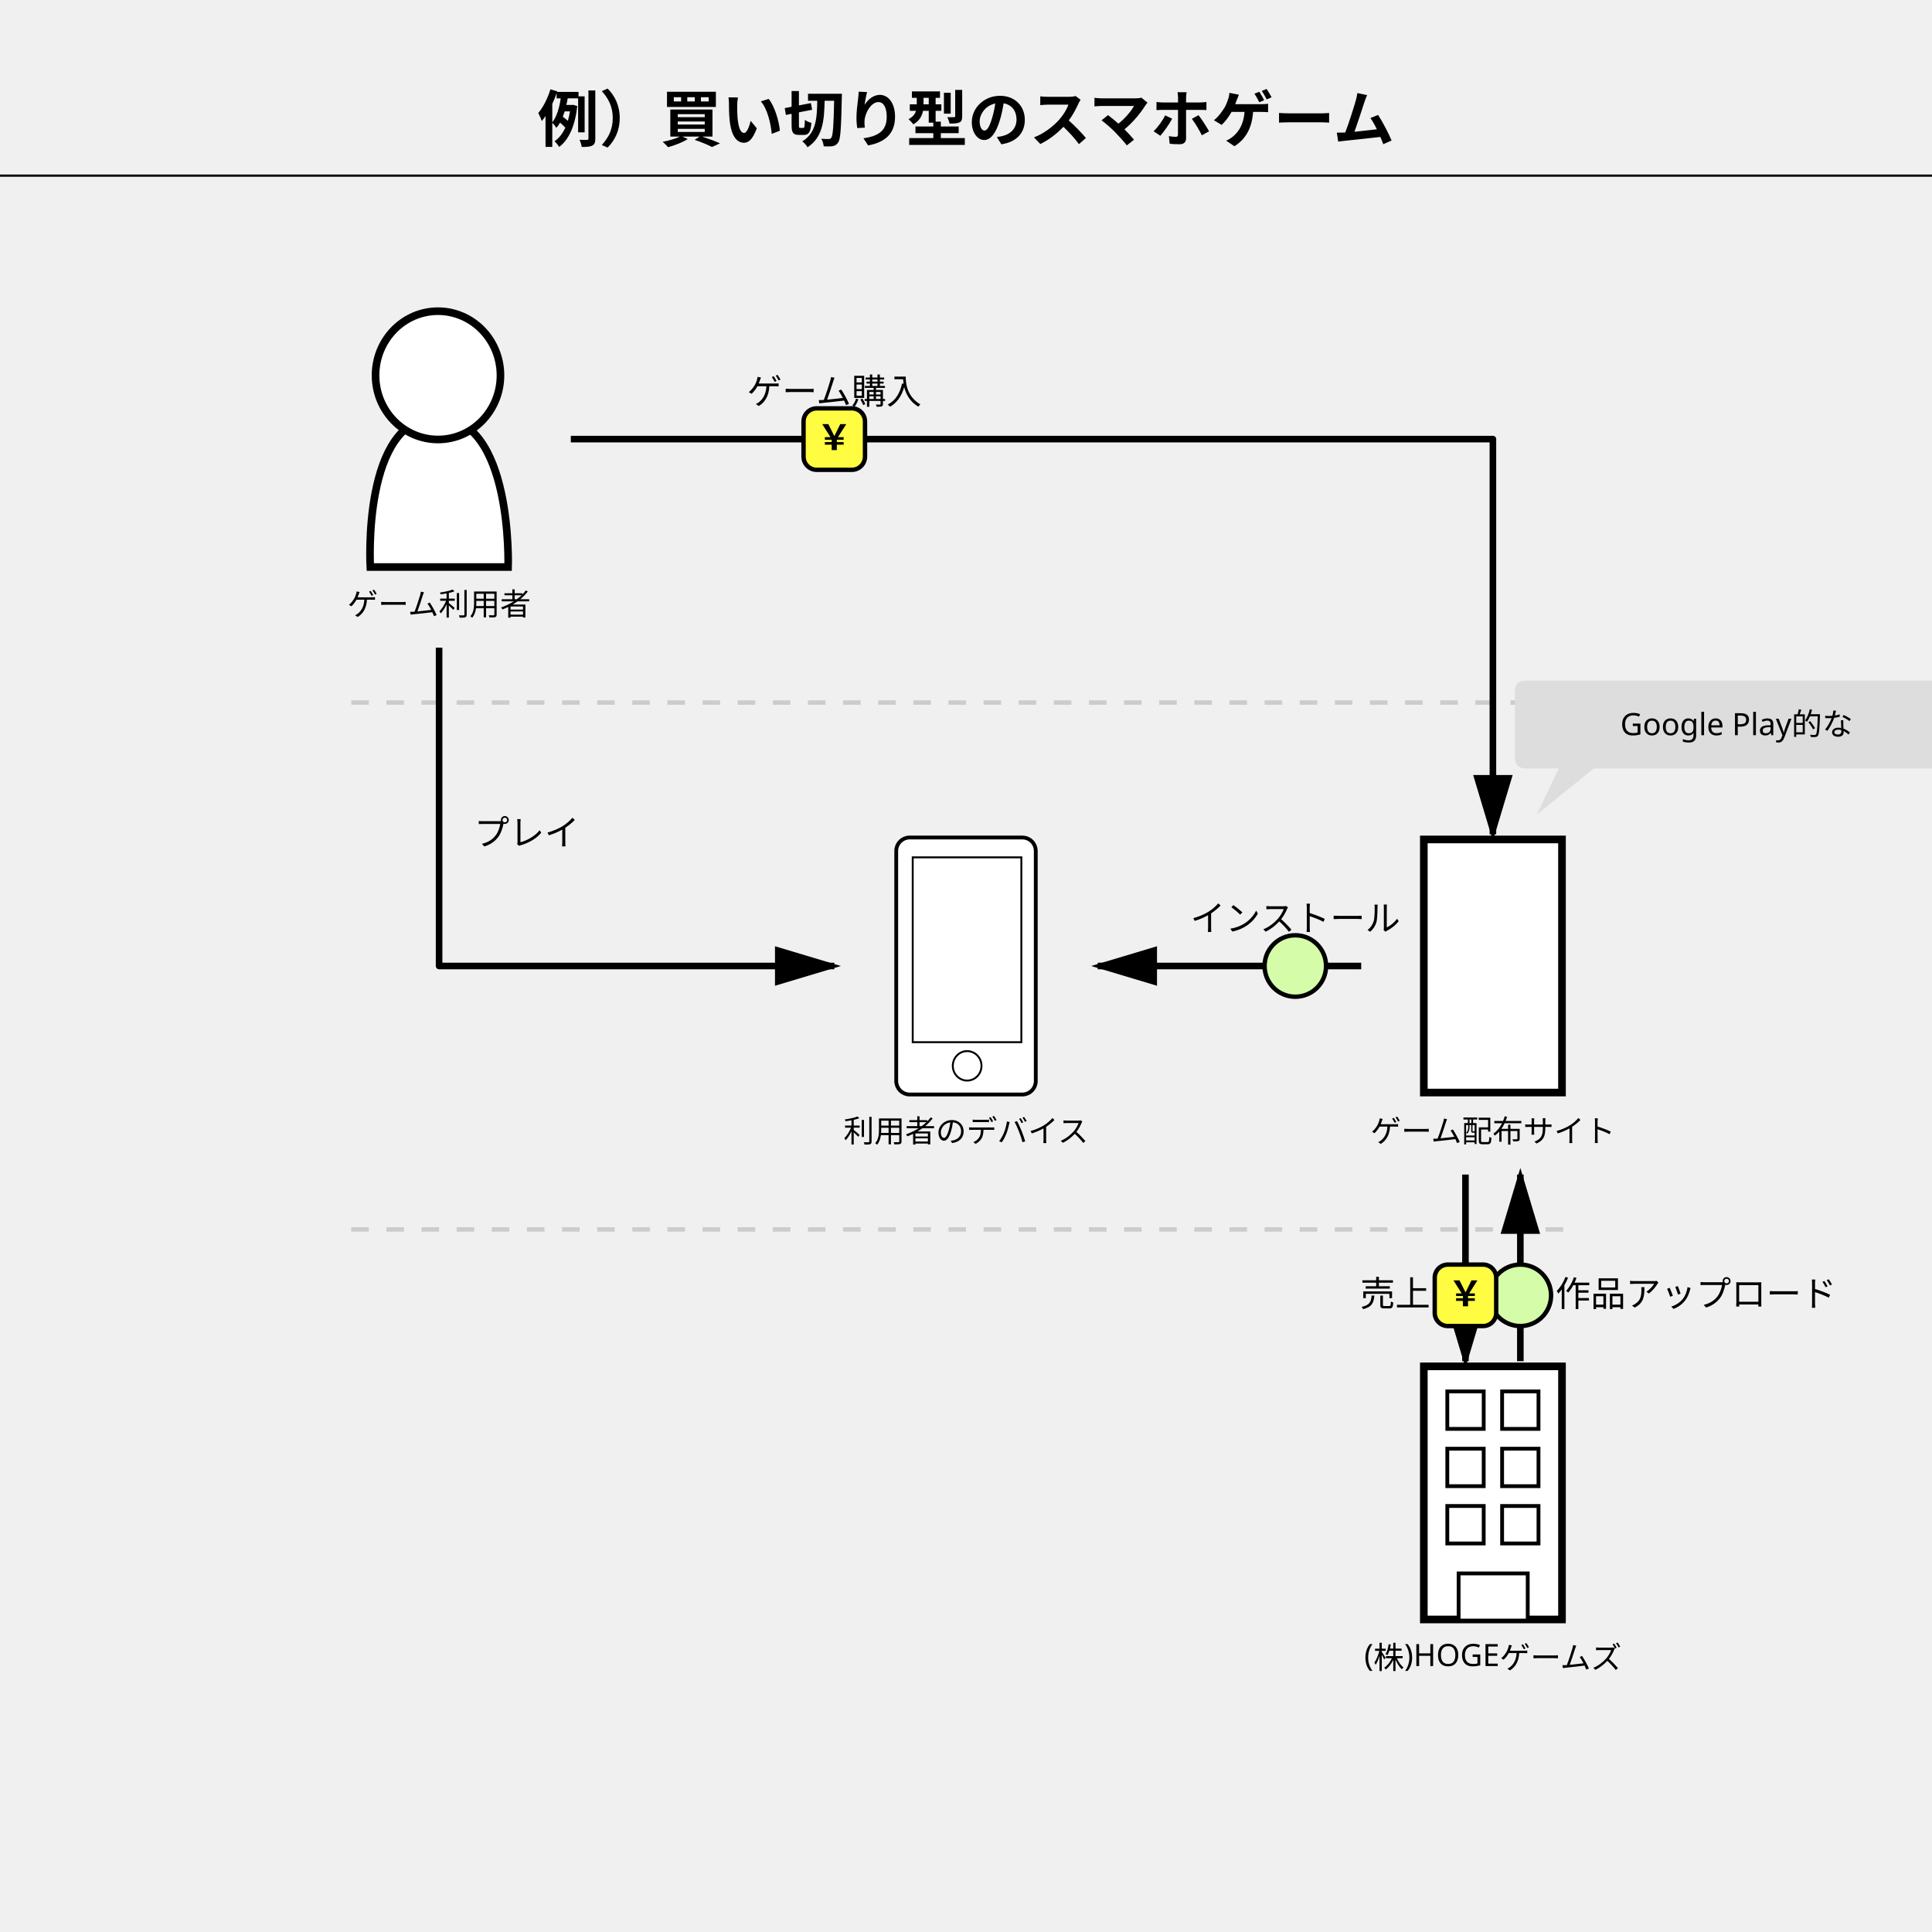
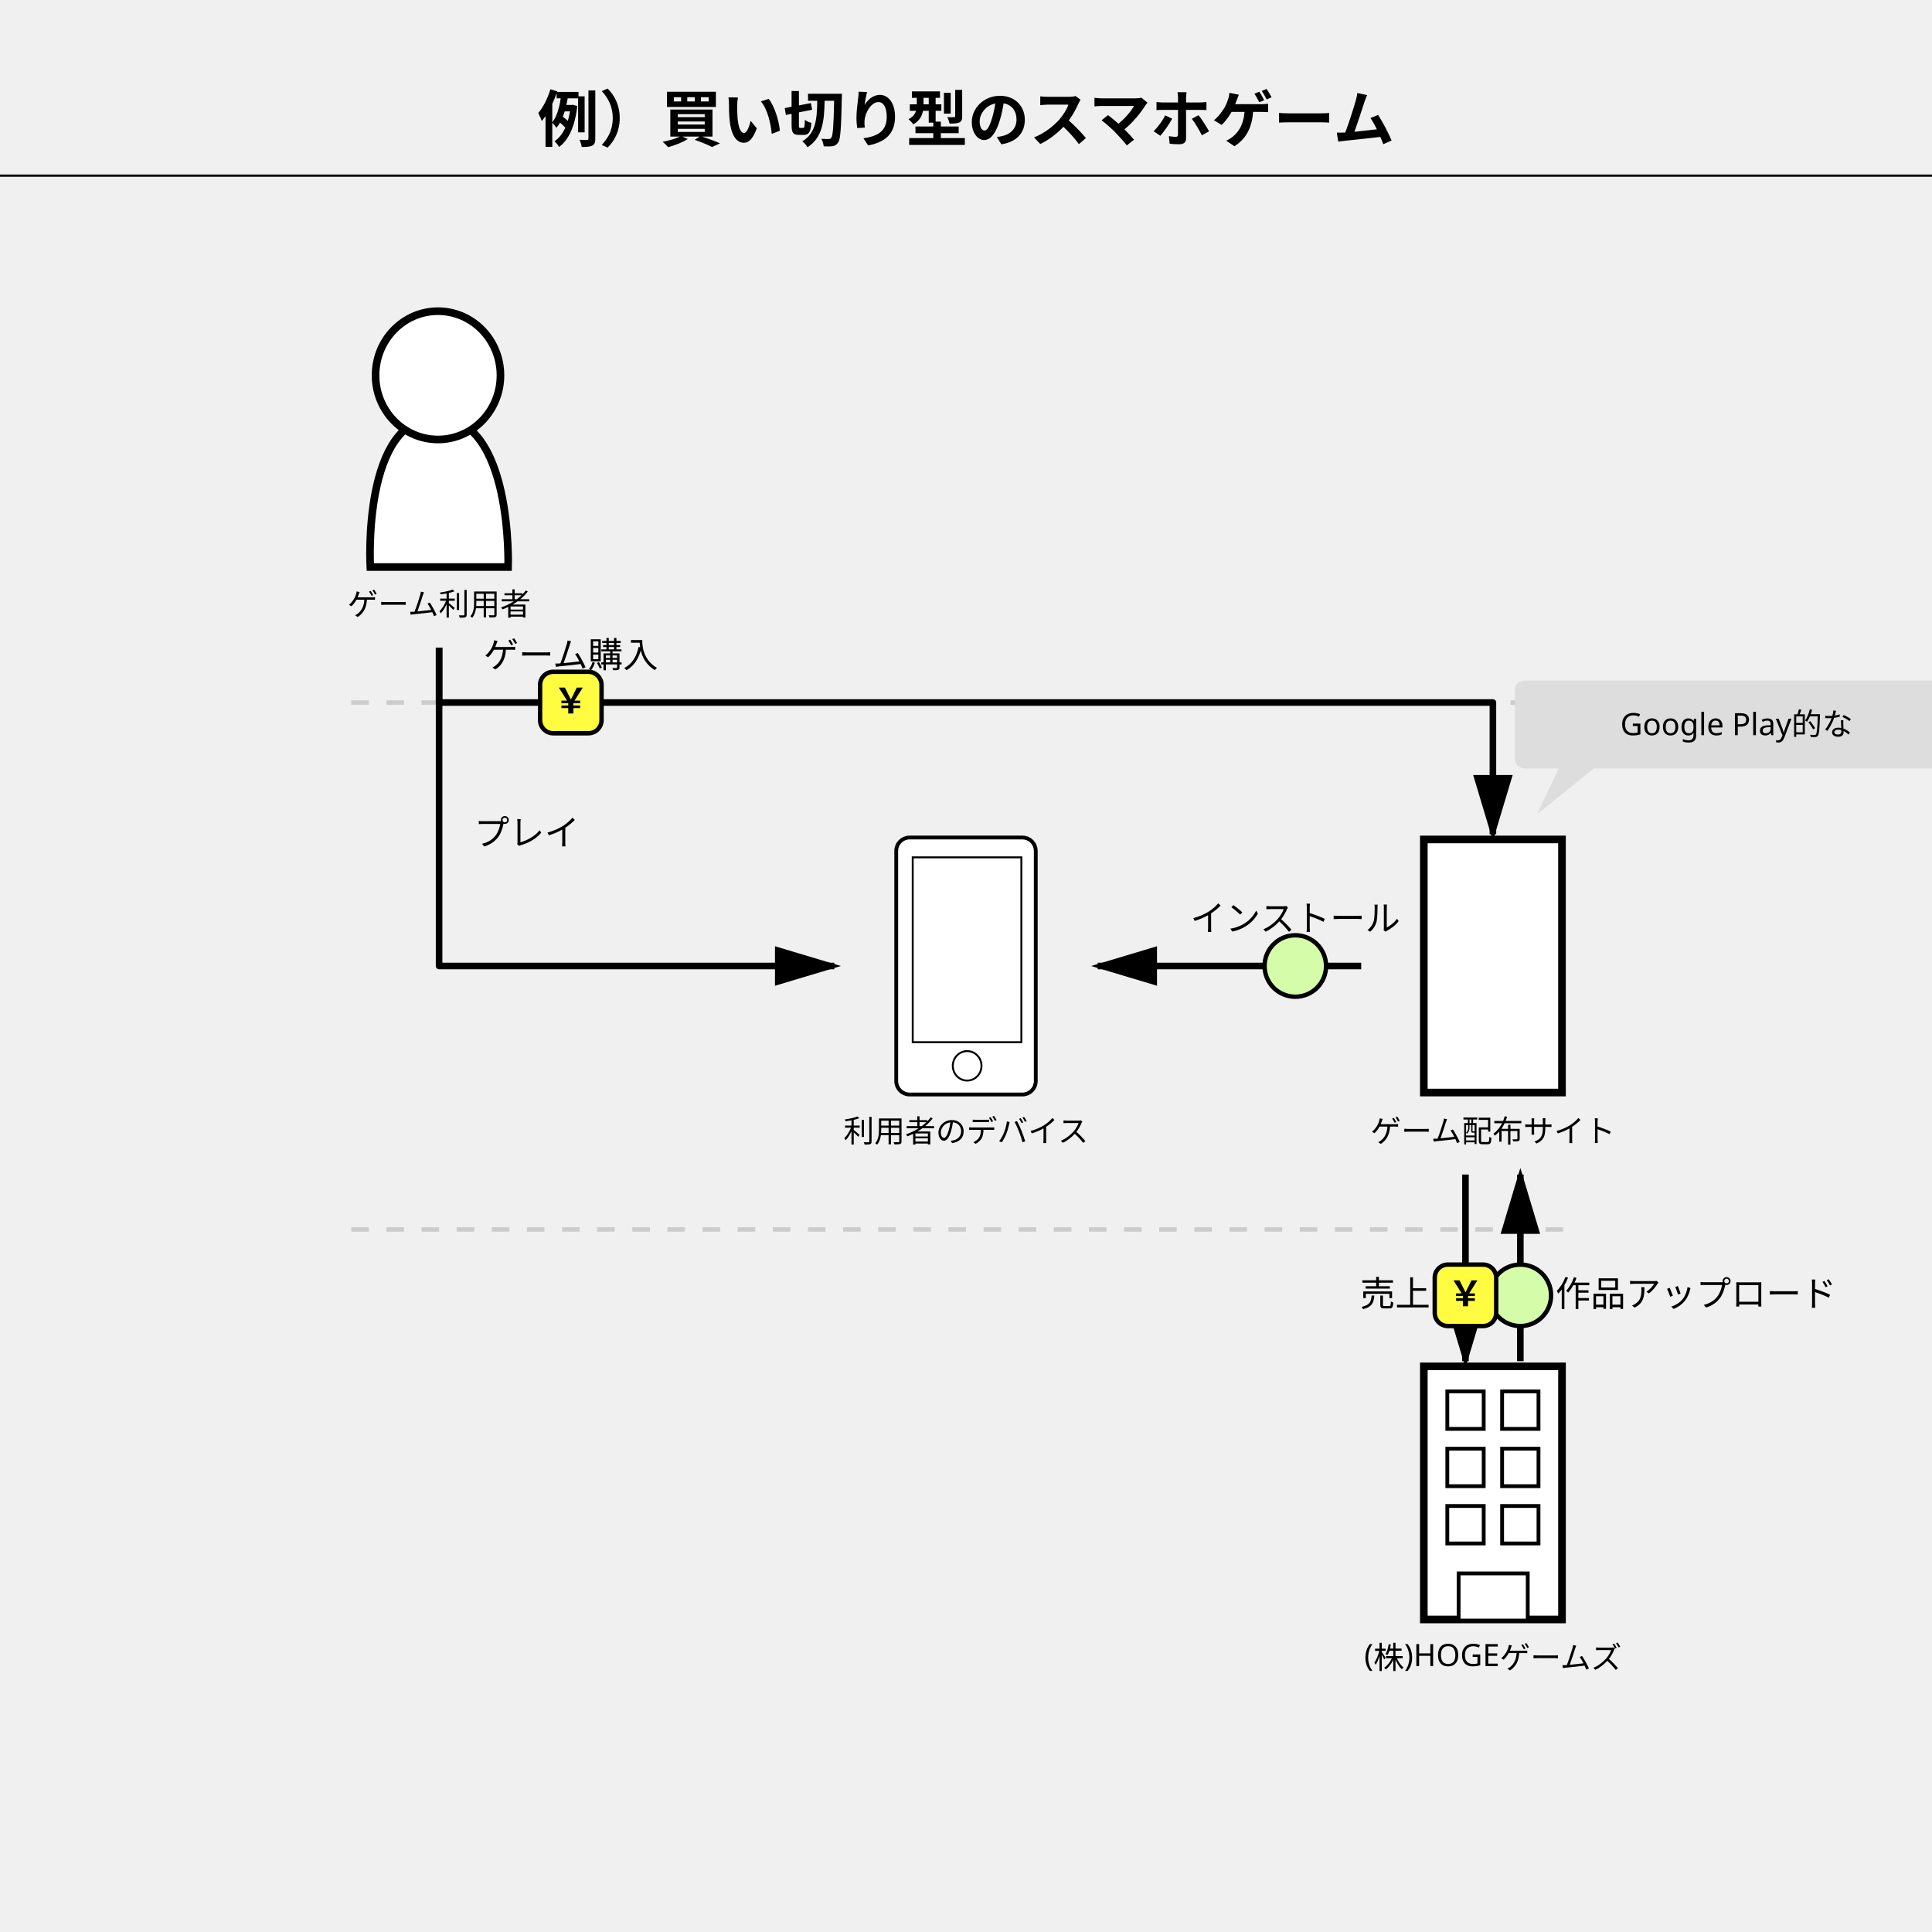
<svg xmlns="http://www.w3.org/2000/svg" version="1.1" viewBox="0.0 0.0 880.0 880.0" width="880" height="880">
  <text x="440.0" y="40" font-size="28" font-family="sans-serif" font-weight="bold" fill="#000000" text-anchor="middle" dominant-baseline="hanging">例）買い切り型のスマホゲーム</text>
  <line x1="0" y1="80" x2="880.0" y2="80" stroke="#000000" stroke-width="1" />
  <defs>
    <marker id="marker_object" markerWidth="10" markerHeight="10" refX="9" refY="3" orient="auto" markerUnits="strokeWidth">
      <path d="M 0,0 L 10,3 L 0,6 Z" fill="#000000" />
    </marker>
    <marker id="marker_money" markerWidth="10" markerHeight="10" refX="9" refY="3" orient="auto" markerUnits="strokeWidth">
      <path d="M 0,0 L 10,3 L 0,6 Z" fill="#000000" />
    </marker>
    <marker id="marker_information" markerWidth="10" markerHeight="10" refX="9" refY="3" orient="auto" markerUnits="strokeWidth">
      <path d="M 0,0 L 10,3 L 0,6 Z" fill="#000000" />
    </marker>
    <marker id="marker_other" markerWidth="10" markerHeight="10" refX="9" refY="3" orient="auto" markerUnits="strokeWidth">
      <path d="M 0,0 L 10,3 L 0,6 Z" fill="#000000" />
    </marker>
  </defs>
  <g id="background_grid" stroke="#cccccc" stroke-width="2" stroke-dasharray="8,8">
    <line x1="160.0" y1="320.0" x2="720.0" y2="320.0" />
    <line x1="160.0" y1="560.0" x2="720.0" y2="560.0" />
  </g>
  <g id="entities">
    <g id="entity_0">
      <g transform="translate(140.0, 140.0)">
        <g transform="translate(26.79084, 0.0)">
          <g transform="scale(3.282149, 3.282149)">
            <g transform="translate(-94.88189,-130.2193)">
              <g id="g1824">
                <path style="fill:none;stroke:none;stroke-width:0.998;stroke-linecap:round;stroke-linejoin:round" d="M 94.916,148.5 V 130.478 H 105 115.084 V 148.5 166.522 H 105 94.916 Z" id="path1111" />
                <g id="g1700" transform="translate(73.28155,-29.02709)">
                  <path fill="#ffffff" d="m 22.17,195.279 h 19.128 c 0,0 0.679,-20.77 -9.815,-20.77 -10.494,0 -9.313,20.77 -9.313,20.77 z" fill-rule="evenodd" id="path87" style="fill:none;stroke-width:0.265" />
                  <path stroke="#000000" stroke-width="1.058" stroke-miterlimit="400" stroke-linecap="butt" d="m 22.17,195.279 h 19.128 c 0,0 0.679,-20.77 -9.815,-20.77 -10.494,0 -9.313,20.77 -9.313,20.77 z" fill-rule="evenodd" id="path89" style="fill:#ffffff" />
                  <path fill="#ffffff" d="m 22.9,168.679 c 0,-4.917 3.881,-8.903 8.668,-8.903 2.299,0 4.504,0.938 6.129,2.608 1.626,1.67 2.539,3.934 2.539,6.295 0,4.917 -3.881,8.903 -8.668,8.903 -4.787,0 -8.668,-3.986 -8.668,-8.903 z" fill-rule="evenodd" id="path91" style="fill:none;stroke-width:0.265" />
                  <path stroke="#000000" stroke-width="1.058" stroke-miterlimit="400" stroke-linecap="butt" d="m 22.9,168.679 c 0,-4.917 3.881,-8.903 8.668,-8.903 2.299,0 4.504,0.938 6.129,2.608 1.626,1.67 2.539,3.934 2.539,6.295 0,4.917 -3.881,8.903 -8.668,8.903 -4.787,0 -8.668,-3.986 -8.668,-8.903 z" fill-rule="evenodd" id="path93" style="fill:#ffffff" />
                </g>
              </g>
            </g>
          </g>
        </g>
      </g>
      <text x="200.0" y="268.0" font-size="14" font-family="sans-serif" text-anchor="middle" dominant-baseline="text-before-edge" fill="#000000" word-spacing="0" letter-spacing="0" style="white-space: pre-wrap; word-wrap: break-word;">ゲーム利用者</text>
    </g>
    <g id="entity_1">
      <g transform="translate(380.0, 380.0)">
        <g transform="translate(26.79084, 0.0)">
          <g transform="scale(3.282149, 3.282149)">
            <g transform="translate(-94.88189,-130.2193)">
              <path style="fill:none;stroke:none;stroke-width:0.998;stroke-linecap:round;stroke-linejoin:round" d="M 94.916,148.5 V 130.478 H 105 115.084 V 148.5 166.522 H 105 94.916 Z" id="path1111" />
              <g id="g27996" transform="translate(30.76236,-5.908436)">
                <path stroke="#000000" stroke-width="1.058" stroke-miterlimit="400" stroke-linecap="butt" d="m 64.821,138.434 c 0,-0.881 0.714,-1.595 1.595,-1.595 h 15.645 c 0.423,0 0.829,0.168 1.128,0.467 0.299,0.299 0.467,0.705 0.467,1.128 v 31.948 c 0,0.881 -0.714,1.595 -1.595,1.595 H 66.415 c -0.881,0 -1.595,-0.714 -1.595,-1.595 z" fill-rule="evenodd" id="path97" />
                <path fill="#ffffff" d="m 64.821,138.434 c 0,-0.881 0.714,-1.595 1.595,-1.595 h 15.645 c 0.423,0 0.829,0.168 1.128,0.467 0.299,0.299 0.467,0.705 0.467,1.128 v 31.948 c 0,0.881 -0.714,1.595 -1.595,1.595 H 66.415 c -0.881,0 -1.595,-0.714 -1.595,-1.595 z" fill-rule="evenodd" id="path95" style="stroke-width:0.265" />
                <path stroke="#000000" stroke-width="0.529" stroke-miterlimit="400" stroke-linecap="butt" d="m 66.976,139.462 h 14.812 v 25.387 H 66.976 Z" fill-rule="evenodd" id="path101" />
                <path fill="#ffffff" d="m 66.976,139.462 h 14.812 v 25.387 H 66.976 Z" fill-rule="evenodd" id="path99" style="stroke-width:0.265" />
                <path stroke="#000000" stroke-width="0.529" stroke-miterlimit="400" stroke-linecap="butt" d="m 72.539,168.264 c 0,-1.056 0.832,-1.912 1.859,-1.912 0.493,0 0.966,0.201 1.314,0.56 0.349,0.359 0.544,0.845 0.544,1.352 0,1.056 -0.832,1.912 -1.859,1.912 -1.027,0 -1.859,-0.856 -1.859,-1.912 z" fill-rule="evenodd" id="path105" />
                <path fill="#ffffff" d="m 72.539,168.264 c 0,-1.056 0.832,-1.912 1.859,-1.912 0.493,0 0.966,0.201 1.314,0.56 0.349,0.359 0.544,0.845 0.544,1.352 0,1.056 -0.832,1.912 -1.859,1.912 -1.027,0 -1.859,-0.856 -1.859,-1.912 z" fill-rule="evenodd" id="path103" style="stroke-width:0.265" />
              </g>
            </g>
          </g>
        </g>
      </g>
      <text x="440.0" y="508.0" font-size="14" font-family="sans-serif" text-anchor="middle" dominant-baseline="text-before-edge" fill="#000000" word-spacing="0" letter-spacing="0" style="white-space: pre-wrap; word-wrap: break-word;">利用者のデバイス</text>
    </g>
    <g id="entity_2">
      <g transform="translate(620.0, 380.0)">
        <g transform="translate(26.79084, 0.0)">
          <g transform="scale(3.282149, 3.282149)">
            <g transform="translate(-94.88189,-130.2193)">
              <g id="g28630" transform="translate(23.62609,12.61326)">
                <g id="g21284" transform="matrix(0.2645833,0,0,0.2645833,-235.9493,79.86293)" style="fill:#ffffff">
                  <path fill="#000000" fill-opacity="0" d="m 1163.096,145.366 h 72.472 v 132.756 h -72.472 z" fill-rule="evenodd" id="path37" style="fill:#ffffff" />
                  <path stroke="#000000" stroke-width="4" stroke-miterlimit="400" stroke-linecap="butt" d="m 1163.096,145.366 h 72.472 v 132.756 h -72.472 z" fill-rule="evenodd" id="path39" style="fill:#ffffff" />
                </g>
              </g>
            </g>
          </g>
        </g>
      </g>
      <text x="680.0" y="508.0" font-size="14" font-family="sans-serif" text-anchor="middle" dominant-baseline="text-before-edge" fill="#000000" word-spacing="0" letter-spacing="0" style="white-space: pre-wrap; word-wrap: break-word;">ゲーム配布サイト</text>
    </g>
    <g id="entity_3">
      <g transform="translate(620.0, 620.0)">
        <g transform="translate(26.79084, 0.0)">
          <g transform="scale(3.282149, 3.282149)">
            <g transform="translate(-94.88189,-130.2193)">
              <path style="fill:none;stroke:none;stroke-width:0.998;stroke-linecap:round;stroke-linejoin:round" d="M 94.916,148.5 V 130.478 H 105 115.084 V 148.5 166.522 H 105 94.916 Z" id="path1111" />
              <g id="g2207" transform="translate(88.33292,-53.07004)">
                <path fill="#ffffff" d="M 7.08,184.008 H 26.255 v 35.125 H 7.08 Z" fill-rule="evenodd" id="path413" style="fill:#ffffff;stroke:#000000;stroke-width:0.265" />
                <path stroke="#000000" stroke-width="1.058" stroke-miterlimit="400" stroke-linecap="butt" d="M 7.08,184.008 H 26.255 v 35.125 H 7.08 Z" fill-rule="evenodd" id="path415" style="fill:#ffffff;stroke:#000000" />
                <path fill="#ffffff" d="m 10.339,187.485 h 5.05 v 5.2 h -5.05 z" fill-rule="evenodd" id="path417" style="fill:#ffffff;stroke:#000000;stroke-width:0.265" />
                <path stroke="#000000" stroke-width="0.529" stroke-miterlimit="400" stroke-linecap="butt" d="m 10.339,187.485 h 5.05 v 5.2 h -5.05 z" fill-rule="evenodd" id="path419" style="fill:#ffffff;stroke:#000000" />
                <path fill="#ffffff" d="m 17.944,187.485 h 5.05 v 5.2 h -5.05 z" fill-rule="evenodd" id="path421" style="fill:#ffffff;stroke:#000000;stroke-width:0.265" />
                <path stroke="#000000" stroke-width="0.529" stroke-miterlimit="400" stroke-linecap="butt" d="m 17.944,187.485 h 5.05 v 5.2 h -5.05 z" fill-rule="evenodd" id="path423" style="fill:#ffffff;stroke:#000000" />
                <path fill="#ffffff" d="m 10.339,195.435 h 5.05 v 5.2 h -5.05 z" fill-rule="evenodd" id="path425" style="fill:#ffffff;stroke:#000000;stroke-width:0.265" />
                <path stroke="#000000" stroke-width="0.529" stroke-miterlimit="400" stroke-linecap="butt" d="m 10.339,195.435 h 5.05 v 5.2 h -5.05 z" fill-rule="evenodd" id="path427" style="fill:#ffffff;stroke:#000000" />
                <path fill="#ffffff" d="m 17.944,195.435 h 5.05 v 5.2 h -5.05 z" fill-rule="evenodd" id="path429" style="fill:#ffffff;stroke:#000000;stroke-width:0.265" />
                <path stroke="#000000" stroke-width="0.529" stroke-miterlimit="400" stroke-linecap="butt" d="m 17.944,195.435 h 5.05 v 5.2 h -5.05 z" fill-rule="evenodd" id="path431" style="fill:#ffffff;stroke:#000000" />
                <path fill="#ffffff" d="m 10.339,203.386 h 5.05 v 5.2 h -5.05 z" fill-rule="evenodd" id="path433" style="fill:#ffffff;stroke:#000000;stroke-width:0.265" />
                <path stroke="#000000" stroke-width="0.529" stroke-miterlimit="400" stroke-linecap="butt" d="m 10.339,203.386 h 5.05 v 5.2 h -5.05 z" fill-rule="evenodd" id="path435" style="fill:#ffffff;stroke:#000000" />
                <path fill="#ffffff" d="m 17.944,203.386 h 5.05 v 5.2 h -5.05 z" fill-rule="evenodd" id="path437" style="fill:#ffffff;stroke:#000000;stroke-width:0.265" />
                <path stroke="#000000" stroke-width="0.529" stroke-miterlimit="400" stroke-linecap="butt" d="m 17.944,203.386 h 5.05 v 5.2 h -5.05 z" fill-rule="evenodd" id="path439" style="fill:#ffffff;stroke:#000000" />
                <path fill="#000000" fill-opacity="0" d="M 11.908,212.744 H 21.5 v 6.542 h -9.592 z" fill-rule="evenodd" id="path441" style="fill:#ffffff;stroke:#000000;stroke-width:0.265" />
                <path stroke="#000000" stroke-width="0.529" stroke-miterlimit="400" stroke-linecap="butt" d="M 11.908,212.744 H 21.5 v 6.542 h -9.592 z" fill-rule="evenodd" id="path443" style="fill:#ffffff;stroke:#000000" />
              </g>
            </g>
          </g>
        </g>
      </g>
      <text x="680.0" y="748.0" font-size="14" font-family="sans-serif" text-anchor="middle" dominant-baseline="text-before-edge" fill="#000000" word-spacing="0" letter-spacing="0" style="white-space: pre-wrap; word-wrap: break-word;">(株)HOGEゲームズ</text>
    </g>
  </g>
  <g id="arrows">
    <g id="arrow_4">
-       <path d="M 260.0,200.0 L 320.0,200.0 L 440.0,200.0 L 560.0,200.0 L 680.0,200.0 L 680.0,320.0 L 680.0,380.0" stroke="#000000" stroke-width="3" fill="none" stroke-linejoin="round" marker-end="url(#marker_money)" />
-       <text x="380.0" y="184.0" font-size="16" font-family="sans-serif" fill="#000000" text-anchor="middle" style="white-space: pre-wrap; word-wrap: break-word;">ゲーム購入</text>
-       <rect x="366.0" y="186.0" rx="6" ry="6" width="28" height="28" fill="#fffc41" stroke="#000000" stroke-width="2" />
-       <text x="380.0" y="205.0" font-size="16" font-family="sans-serif" font-weight="bold" fill="#000000" text-anchor="middle">￥</text>
+       <path d="M 200.0,295.0 L 200.0,320.0 L 320.0,320.0 L 440.0,320.0 L 560.0,320.0 L 680.0,320.0 L 680.0,380.0" stroke="#000000" stroke-width="3" fill="none" stroke-linejoin="round" marker-end="url(#marker_money)" />
+       <text x="260.0" y="304.0" font-size="16" font-family="sans-serif" fill="#000000" text-anchor="middle" style="white-space: pre-wrap; word-wrap: break-word;">ゲーム購入</text>
+       <rect x="246.0" y="306.0" rx="6" ry="6" width="28" height="28" fill="#fffc41" stroke="#000000" stroke-width="2" />
+       <text x="260.0" y="325.0" font-size="16" font-family="sans-serif" font-weight="bold" fill="#000000" text-anchor="middle">￥</text>
    </g>
    <g id="arrow_5">
      <path d="M 620.0,440.0 L 560.0,440.0 L 500.0,440.0" stroke="#000000" stroke-width="3" fill="none" stroke-linejoin="round" marker-end="url(#marker_object)" />
      <text x="590.0" y="424.0" font-size="16" font-family="sans-serif" fill="#000000" text-anchor="middle" style="white-space: pre-wrap; word-wrap: break-word;">インストール</text>
      <circle cx="590.0" cy="440.0" r="14" fill="#d4fca9" stroke="#000000" stroke-width="2" />
    </g>
    <g id="arrow_6">
      <path d="M 200.0,295.0 L 200.0,320.0 L 200.0,440.0 L 320.0,440.0 L 380.0,440.0" stroke="#000000" stroke-width="3" fill="none" stroke-linejoin="round" marker-end="url(#marker_other)" />
      <text x="216.0" y="385.0" font-size="16" font-family="sans-serif" fill="#000000" text-anchor="start" style="white-space: pre-wrap; word-wrap: break-word;">プレイ</text>
    </g>
    <g id="arrow_7">
      <path d="M 692.5,620.0 L 692.5,560.0 L 692.5,535.0" stroke="#000000" stroke-width="3" fill="none" stroke-linejoin="round" marker-end="url(#marker_object)" />
      <text x="708.5" y="595.0" font-size="16" font-family="sans-serif" fill="#000000" text-anchor="start" style="white-space: pre-wrap; word-wrap: break-word;">作品アップロード</text>
      <circle cx="692.5" cy="590.0" r="14" fill="#d4fca9" stroke="#000000" stroke-width="2" />
    </g>
    <g id="arrow_8">
      <path d="M 667.5,535.0 L 667.5,560.0 L 667.5,620.0" stroke="#000000" stroke-width="3" fill="none" stroke-linejoin="round" marker-end="url(#marker_money)" />
      <text x="651.5" y="595.0" font-size="16" font-family="sans-serif" fill="#000000" text-anchor="end" style="white-space: pre-wrap; word-wrap: break-word;">売上</text>
      <rect x="653.5" y="576.0" rx="6" ry="6" width="28" height="28" fill="#fffc41" stroke="#000000" stroke-width="2" />
      <text x="667.5" y="595.0" font-size="16" font-family="sans-serif" font-weight="bold" fill="#000000" text-anchor="middle">￥</text>
    </g>
  </g>
  <g id="comments">
    <g id="comment_9">
      <path d="M 695.0,310.0 H 887.0 Q 892.0,310.0 892.0,315.0 V 345.0 Q 892.0,350.0 887.0,350.0 H 726.0 L 700.0,371.0 L 710.0,350.0 H 695.0 Q 690.0,350.0 690.0,345.0 V 315.0 Q 690.0,310.0 695.0,310.0 Z" fill="#dddddd" stroke="none" />
      <text x="791.0" y="330.0" font-size="14" font-family="sans-serif" text-anchor="middle" dominant-baseline="middle" fill="#000000">Google Play的な</text>
    </g>
  </g>
</svg>
